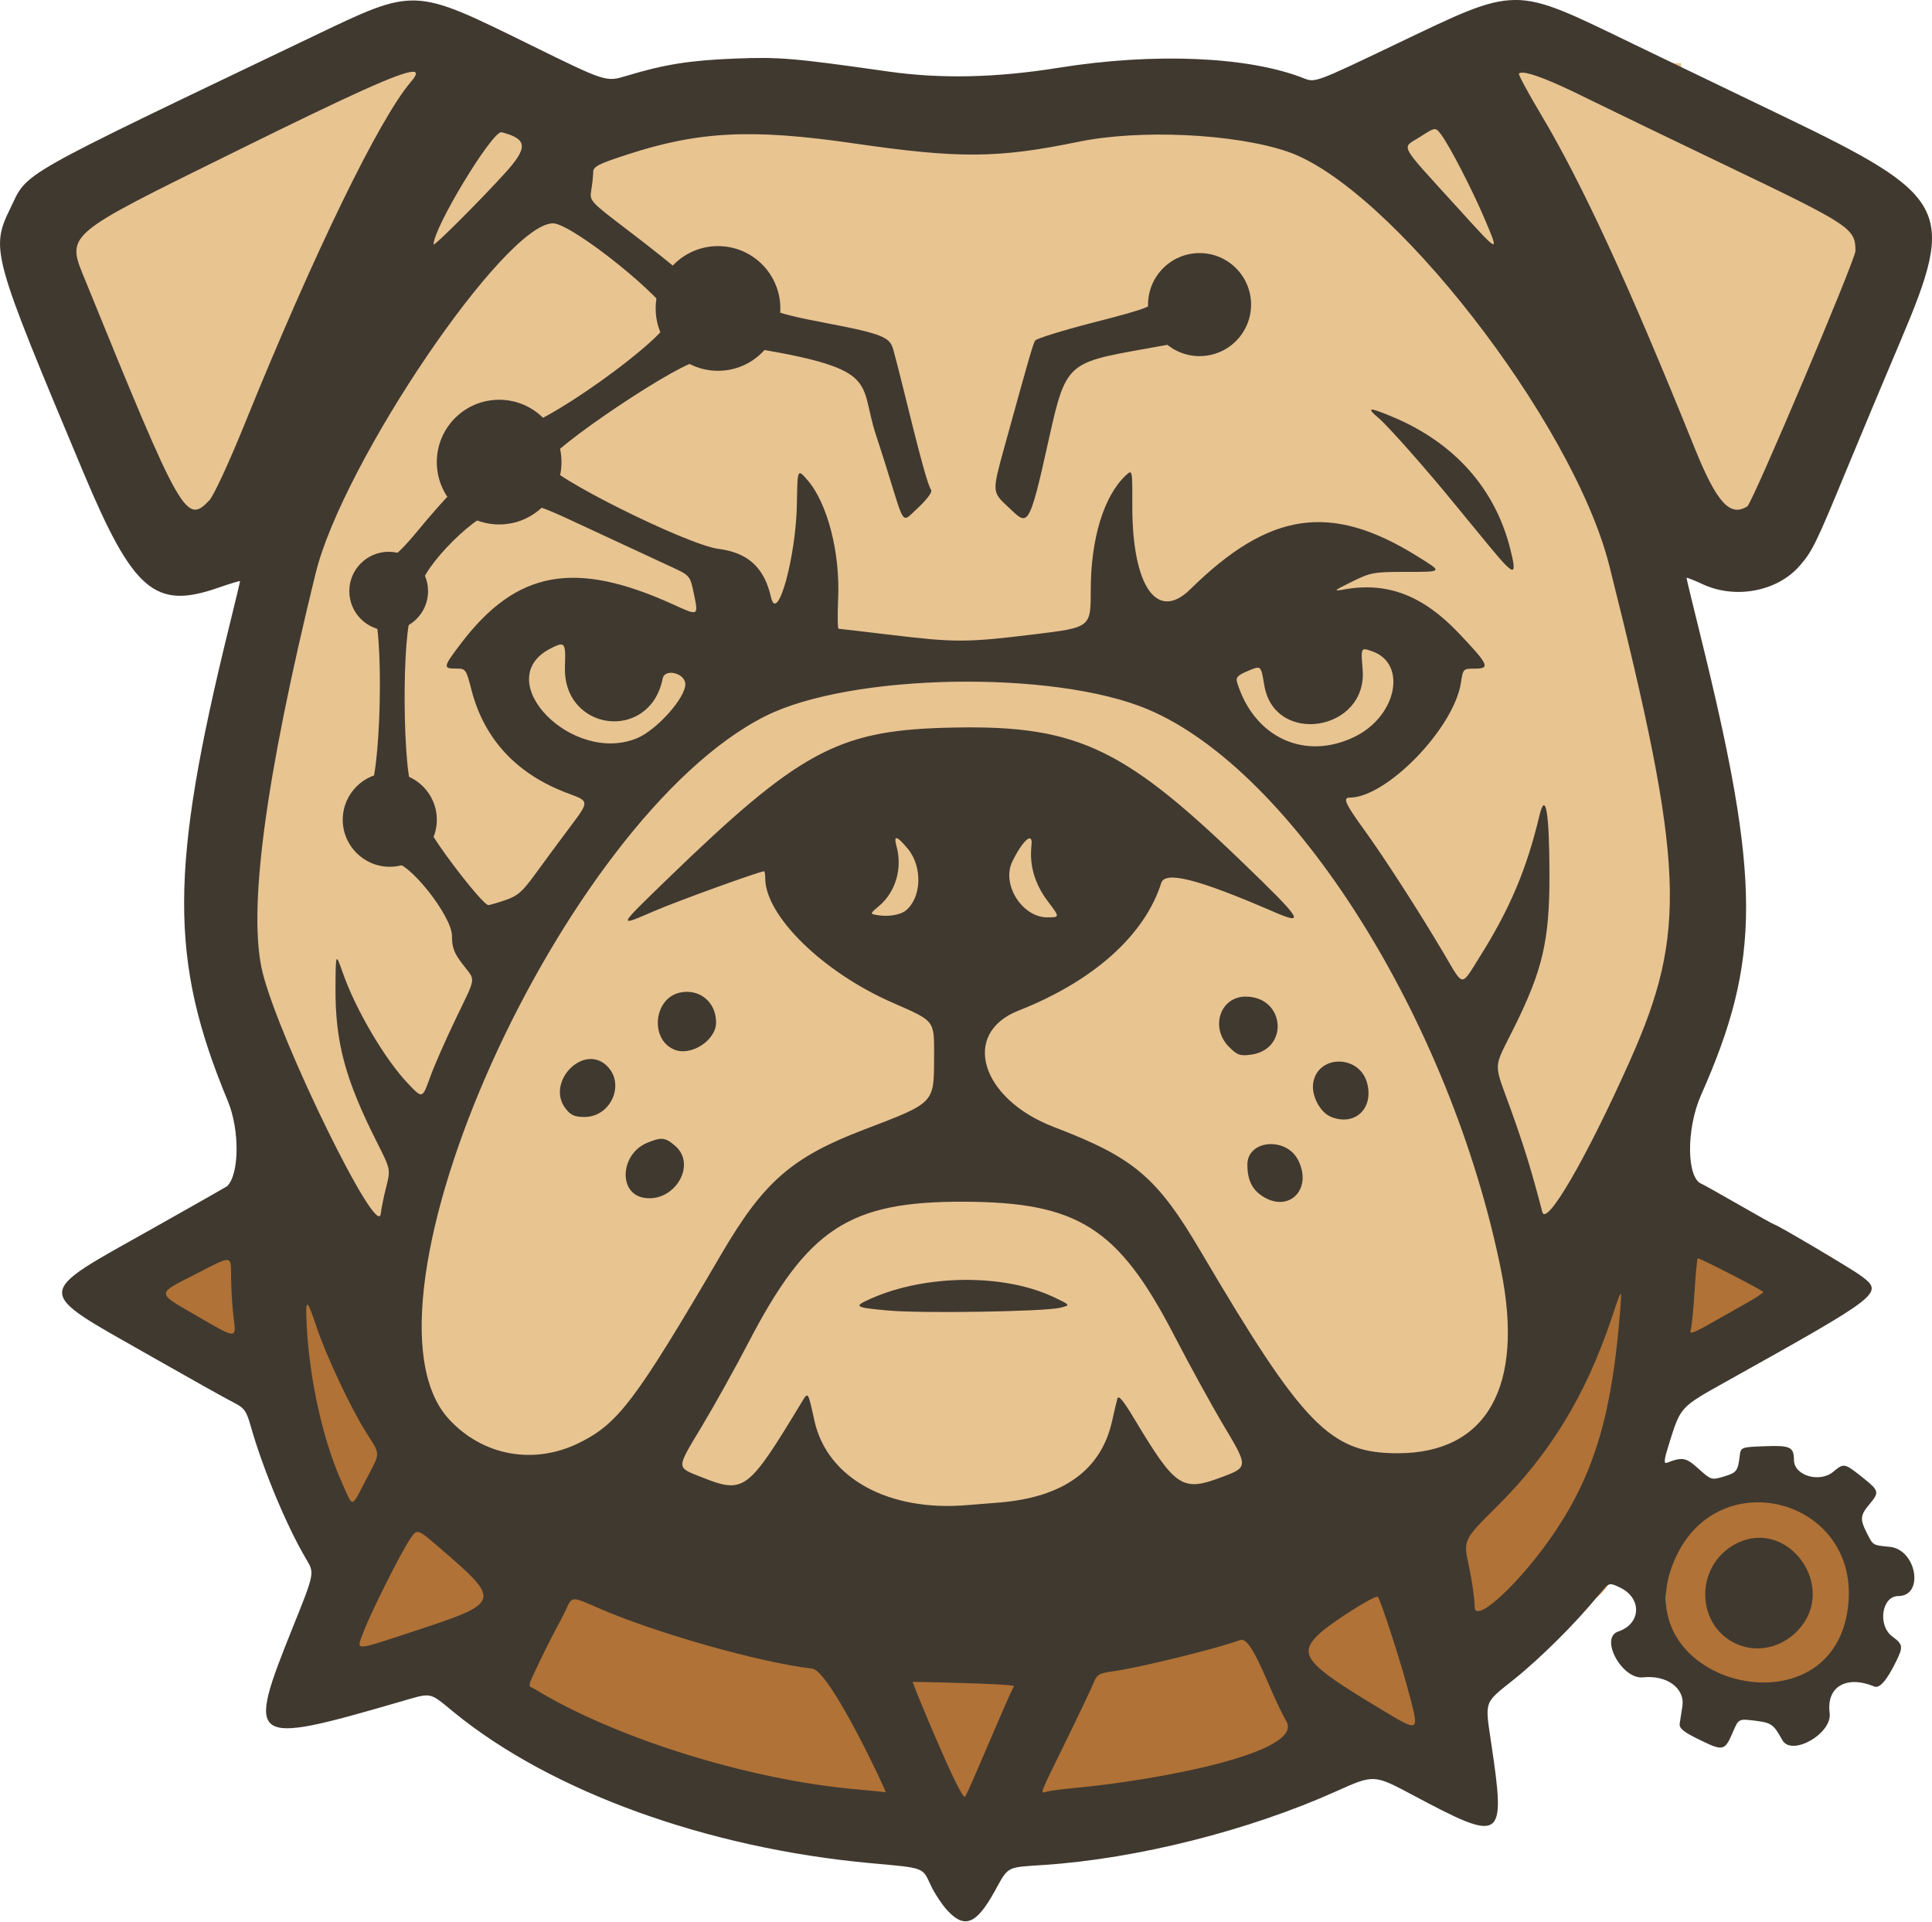
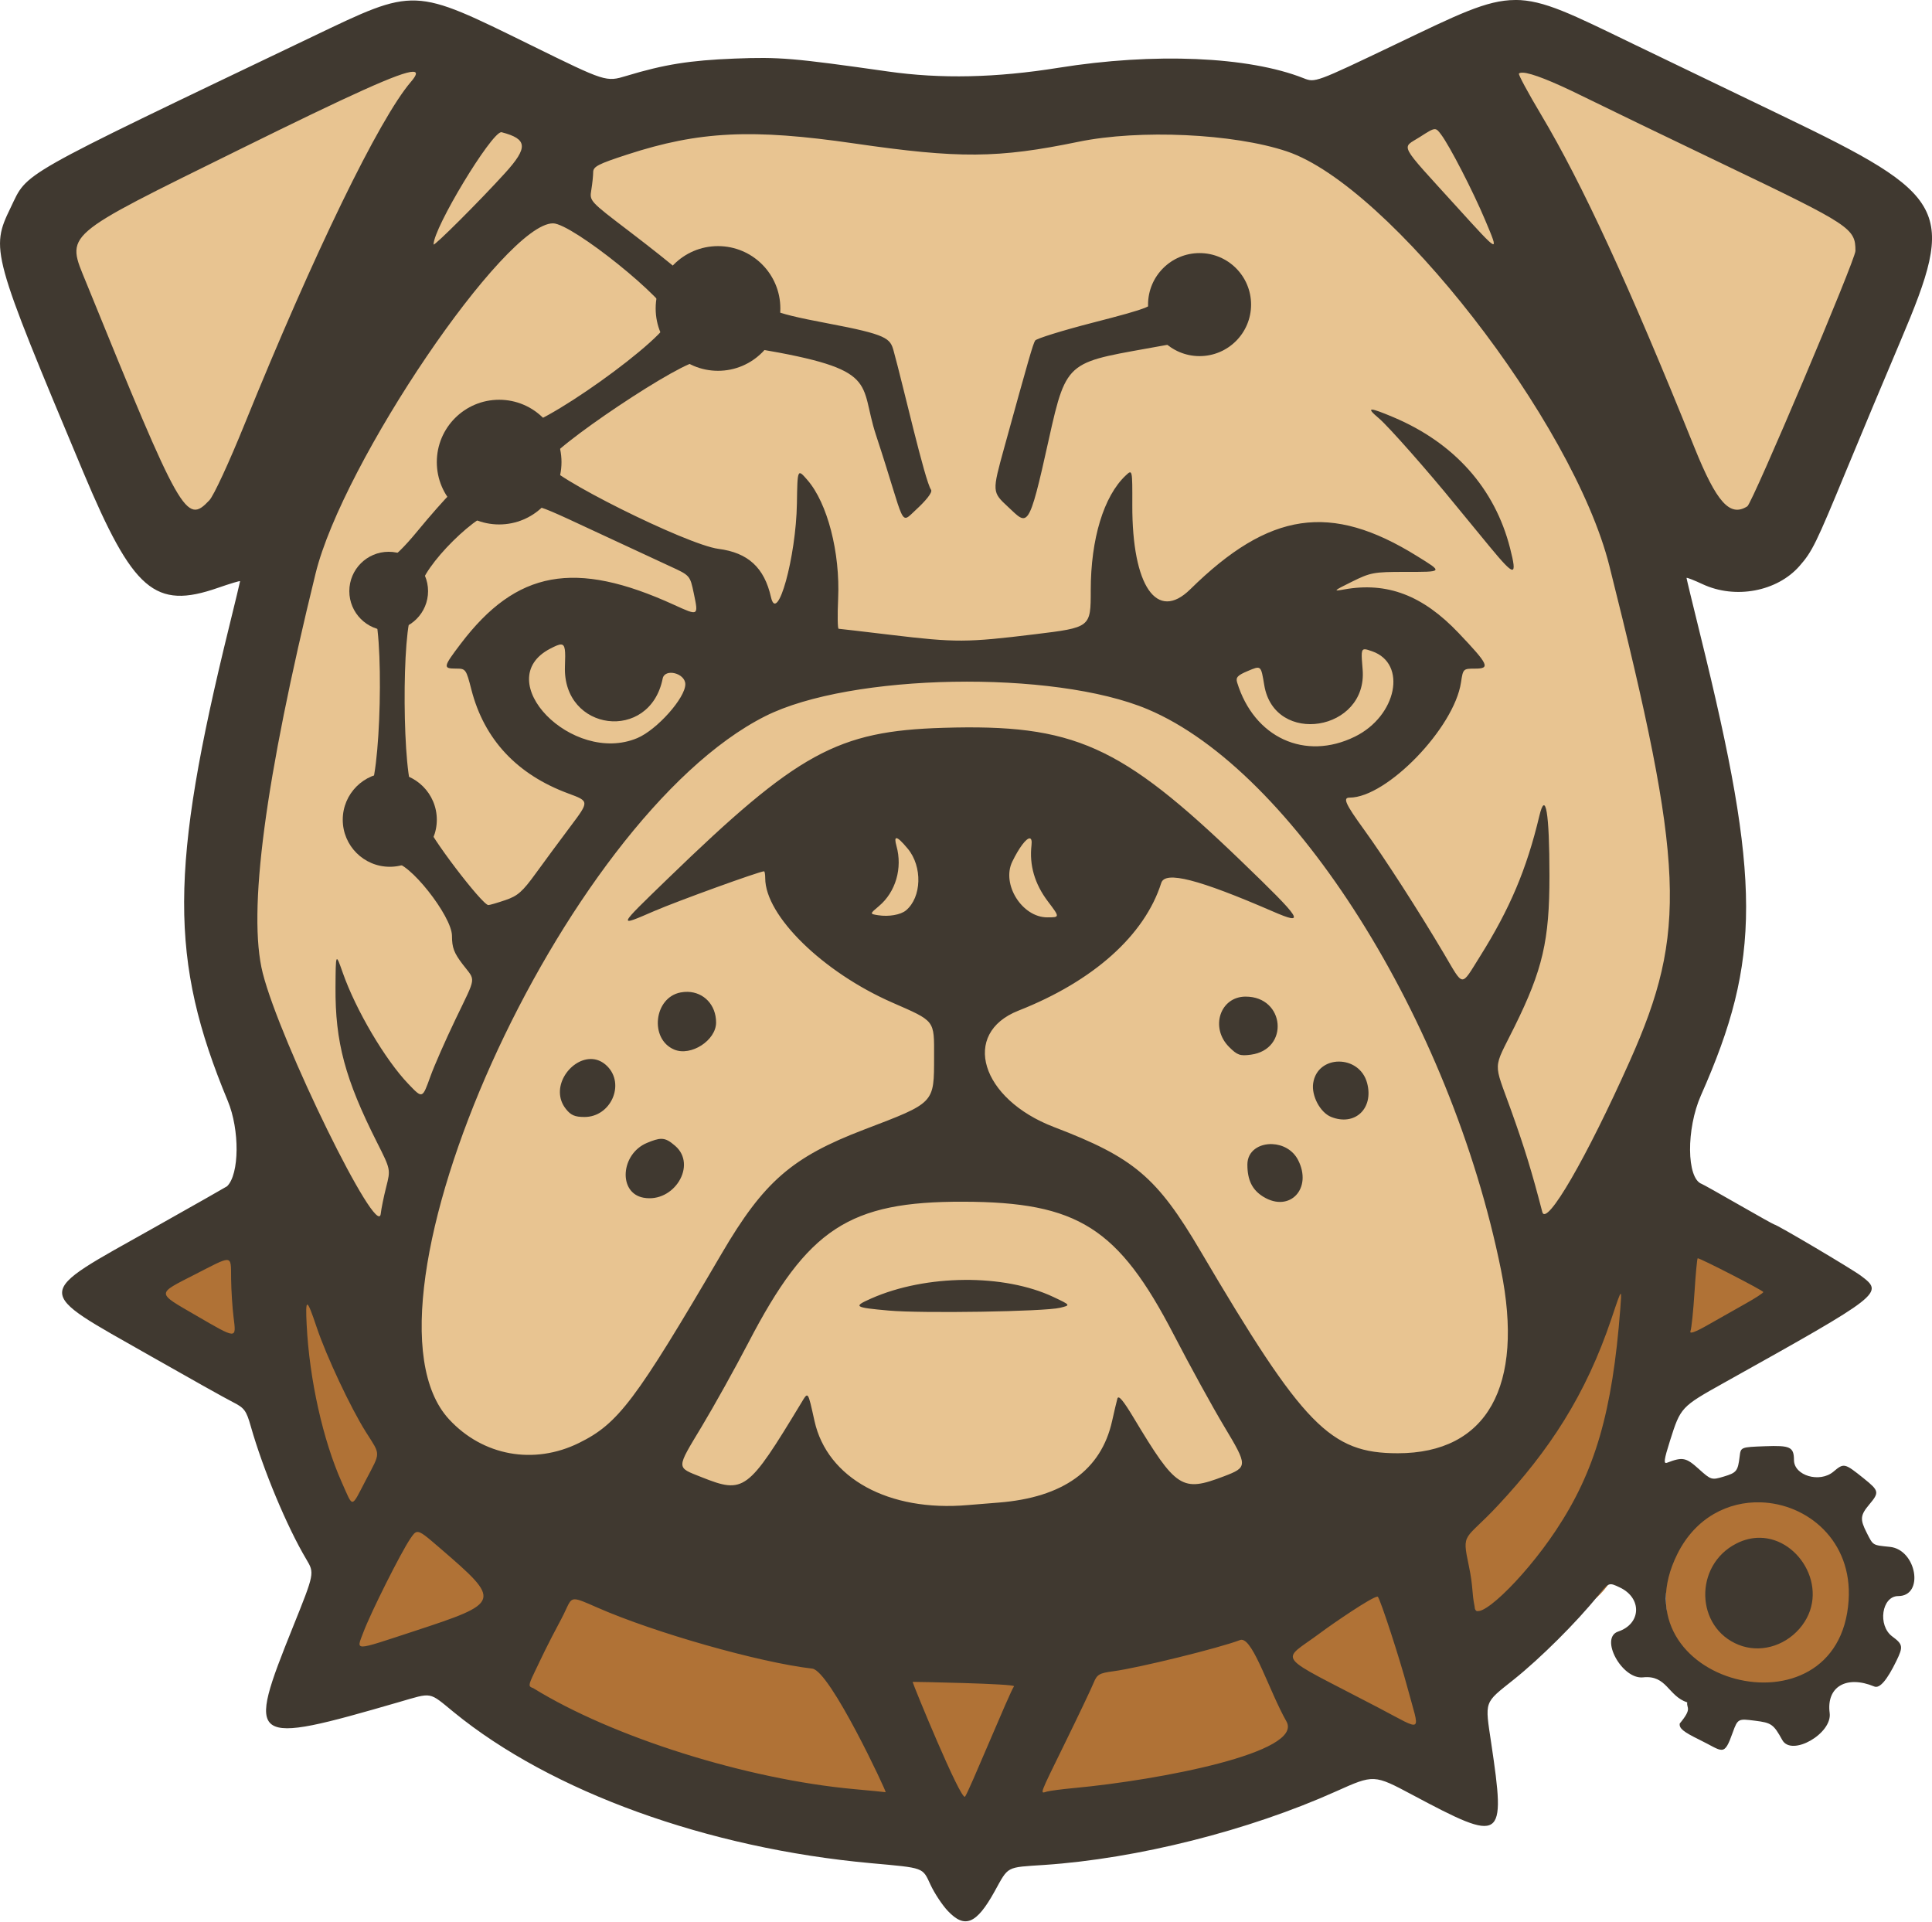
<svg xmlns="http://www.w3.org/2000/svg" height="165.525mm" viewBox="0 0 166.449 165.525" width="166.449mm">
  <g transform="translate(-661.8059 520.5509)">
-     <path d="m525.135-773.19 1.774 4.309-64.486 26.543-1.653-4.016-24.514 10.09 1.977 4.803-15.21 13.418 20.35 23.067 7.247-6.393 25.032 60.816 7.094-2.92 8.57 20.822 96.179-39.588-9.788-23.779 10.456-4.304-23.244-56.472 5.673 0.0 0-30.76-18.334 0-2.394-5.815z" fill="#e8c491" stroke-linecap="square" stroke-width=".243" transform="matrix(.92473 .3806236 -.3806236 .92473 0 0)" />
+     <path d="m525.135-773.19 1.774 4.309-64.486 26.543-1.653-4.016-24.514 10.09 1.977 4.803-15.21 13.418 20.35 23.067 7.247-6.393 25.032 60.816 7.094-2.92 8.57 20.822 96.179-39.588-9.788-23.779 10.456-4.304-23.244-56.472 5.673 0.0 0-30.76-18.334 0-2.679-4.164z" fill="#e8c491" stroke-linecap="square" stroke-width=".243" transform="matrix(.92473 .3806236 -.3806236 .92473 0 0)" />
    <g transform="translate(2.3986 -2.931622)">
      <path d="m803.955-410.642v8.195h8.461v-8.195zm-128.679.502c-2.453 0-4.429 1.975-4.429 4.429 0 2.453 1.975 4.429 4.429 4.429h3.392c2.453 0 4.429-1.975 4.429-4.429 0-2.453-1.975-4.429-4.429-4.429zm121.645 2.073c-2.819 0-5.088 2.269-5.088 5.088v9.045c0 .191.011.38.031.566h-2.592c-3.697 0-6.673 2.976-6.673 6.673v1.73c0 3.697 2.976 6.673 6.673 6.673h3.238c3.697 0 6.673-2.977 6.673-6.673v-1.73c0-.874-.167-1.709-.47-2.473 1.93-.722 3.296-2.579 3.296-4.766v-9.045c0-2.819-2.27-5.088-5.089-5.088zm-108.36 1.131c-2.714 0-4.899 4.581-4.899 10.271 0 5.69 2.185 10.271 4.899 10.271 2.714 0 4.9-4.581 4.9-10.271 0-5.69-2.186-10.271-4.9-10.271zm14.765 16.933c-2.741-.068-6.692 1.903-10.09 5.274-4.531 4.494-6.314 9.723-3.997 11.723 2.31 1.994 7.795.005 12.318-4.458-.887 3.311 4.63 8.307 13.52 11.905 9.009 3.646 18.325 4.581 22.229 2.418 4.308 1.902 10.638 2.936 18.044 2.668 15.125-.549 28.84-6.318 30.75-12.936 1.91-6.617-8.729-11.503-23.854-10.954-13.47.489-25.821 5.118-29.712 10.799-1.972-1.241-4.325-2.44-6.979-3.515-8.916-3.609-18.133-4.561-22.107-2.484 3.127-3.933 4.121-7.967 2.15-9.668-.579-.5-1.358-.749-2.272-.772zm107.299.781c-4.251 0-7.674 3.423-7.674 7.674v1.99c0 4.251 3.423 7.674 7.674 7.674h1.236c4.251 0 7.674-3.423 7.674-7.674v-1.99c0-4.251-3.423-7.674-7.674-7.674z" fill="#b07236" stroke-linecap="square" stroke-width=".941" />
-       <path d="m789.942-517.619c-2.476.005-4.979 1.275-10.294 3.815-6.938 3.315-6.938 3.315-7.938 2.92-4.737-1.873-12.873-2.218-21.108-.896-5.38.864-10.135.968-14.684.32-8.165-1.162-9.382-1.264-13.229-1.112-3.859.153-6.046.503-9.307 1.488-1.766.534-1.766.534-8.202-2.629-10.232-5.028-9.933-5.016-18.871-.74-25.741 12.314-24.47 11.594-25.988 14.728-1.739 3.591-1.651 3.914 6.255 22.768 4.3 10.253 6.178 11.87 11.601 9.984 1.053-.366 1.914-.625 1.914-.575s-.42 1.794-.932 3.876c-5.151 20.916-5.176 28.756-.13 40.893 1.04 2.5 1.008 6.326-.06 7.36-.037.036-2.866 1.64-6.286 3.565-10.518 5.919-10.497 5.256-.349 11.036 3.321 1.891 6.534 3.69 7.142 3.996.984.497 1.152.724 1.538 2.084 1.063 3.737 3.119 8.659 4.783 11.453.712 1.195.712 1.195-1.148 5.821-4.051 10.073-3.821 10.237 9.115 6.487 2.937-.851 2.555-.921 4.746.87 8.385 6.854 21.854 11.726 35.952 13.006 4.624.42 4.406.34 5.116 1.864.34.729 1.008 1.741 1.486 2.247 1.464 1.552 2.471 1.135 4.025-1.669 1.231-2.222.946-2.07 4.282-2.293 8.006-.536 17.614-2.957 25.137-6.335 3.269-1.468 3.269-1.468 6.607.311 7.801 4.155 8.025 4.008 6.771-4.44-.554-3.732-.66-3.431 1.939-5.507 2.293-1.833 5.398-4.921 7.238-7.202.954-1.182.954-1.182 1.905-.729 1.925.916 1.839 3.131-.147 3.794-1.631.544.321 4.143 2.14 3.948 2.054-.221 3.638.947 3.387 2.498-.084.522-.187 1.187-.227 1.478-.059.418.302.714 1.713 1.404 2.03.994 2.169.962 2.86-.649.502-1.171.502-1.171 1.897-.999 1.435.178 1.611.301 2.367 1.667.804 1.452 4.317-.553 4.081-2.33-.299-2.254 1.434-3.282 3.845-2.282.463.192 1.091-.537 1.906-2.21.596-1.223.562-1.422-.355-2.1-1.284-.949-.912-3.481.512-3.481 2.262 0 1.582-4.003-.72-4.239-1.521-.156-1.428-.099-2.007-1.238-.579-1.139-.545-1.489.231-2.412.879-1.044.849-1.184-.463-2.238-1.674-1.344-1.718-1.354-2.627-.589-1.178.991-3.388.343-3.397-.997-.008-1.135-.312-1.279-2.511-1.196-2.072.078-2.072.078-2.168.872-.154 1.274-.26 1.409-1.379 1.744-1.039.311-1.088.295-2.156-.669-1.086-.981-1.383-1.038-2.716-.527-.322.124-.273-.247.256-1.917.905-2.858.945-2.901 4.626-4.957 13.718-7.66 13.815-7.736 11.807-9.239-.78-.584-7.248-4.411-7.455-4.411-.048 0-1.427-.769-3.064-1.709s-3.072-1.744-3.189-1.786c-1.309-.474-1.345-4.74-.065-7.631 5.202-11.741 5.192-18.427-.06-39.678-.65-2.631-1.182-4.833-1.182-4.892v-.001-.001c0-0.0 0-.001.001-.002v-.001l.001-.001.001-.001.001-.001.001-.001c.046-.034.652.203 1.386.545 2.81 1.308 6.406.634 8.335-1.562 1.107-1.26 1.422-1.904 4.035-8.237 1.201-2.91 3.304-7.931 4.674-11.158 4.821-11.361 4.242-12.463-10.211-19.412-4.449-2.139-10.233-4.925-12.852-6.192-5.211-2.519-7.661-3.779-10.137-3.774zm-94.956 6.181c.405.002.308.306-.174.866-2.727 3.168-8.391 14.826-14.343 29.522-1.339 3.305-2.645 6.126-3.022 6.528-2.002 2.13-2.423 1.384-10.609-18.743-1.743-4.287-2.247-3.851 13.274-11.51 9.53-4.703 13.839-6.668 14.873-6.662zm95.634.079c.743.04 2.501.729 5.058 1.991 1.889.932 7.462 3.624 12.384 5.983 10.809 5.179 11.199 5.437 11.199 7.384 0 .75-8.879 21.726-9.313 22.001-1.5.952-2.644-.32-4.558-5.065-5.663-14.044-9.659-22.717-13.214-28.678-1.119-1.876-1.977-3.467-1.907-3.537.061-.061.178-.086.35-.077zm-7.613 4.868c.204-.004.325.155.552.456.737.974 2.743 4.866 3.798 7.371 1.237 2.936 1.265 2.948-2.415-1.105-5.146-5.669-4.802-5.025-3.222-6.04.719-.461 1.055-.677 1.286-.682zm-80.421.261c.014-.001.027-0.0.039.003 2.237.583 2.298 1.308.298 3.513-2.167 2.388-6.162 6.377-6.162 6.153 0-1.435 4.943-9.604 5.826-9.669zm19.661.209c3.011-.146 6.352.119 10.761.76 9.023 1.312 12.373 1.288 19.315-.144 5.258-1.084 13.371-.71 17.955.829 8.848 2.97 24.667 23.299 27.782 35.703 6.495 25.86 6.73 31.531 1.766 42.653-3.729 8.355-7.2 14.341-7.545 13.011-.908-3.501-1.517-5.487-2.683-8.744-1.557-4.351-1.596-3.393.29-7.212 2.429-4.918 3.012-7.432 3.011-12.992-.001-5.469-.333-7.431-.874-5.159-1.09 4.575-2.535 7.992-5.118 12.105-1.666 2.653-1.367 2.678-3.107-.264-2.164-3.659-5.13-8.261-6.893-10.694-1.592-2.197-1.832-2.734-1.227-2.734 3.205 0 9.01-6.004 9.598-9.927.176-1.173.189-1.186 1.215-1.186 1.33 0 1.175-.336-1.42-3.068-3.088-3.251-6.157-4.419-9.864-3.754-.981.176-.933.128.661-.661 1.614-.799 1.894-.851 4.564-.851 3.346 0 3.315.041 1.047-1.367-7.43-4.616-12.71-3.841-19.53 2.868-2.873 2.827-5.01-.276-4.991-7.247.008-3.101.008-3.101-.571-2.557-1.889 1.775-3.01 5.457-3.01 9.892 0 3.197 0 3.197-4.829 3.786-5.853.715-6.81.719-12.369.053-2.401-.287-4.437-.525-4.524-.528s-.106-1.166-.041-2.585c.181-3.987-.922-8.246-2.649-10.232-.855-.984-.855-.984-.903 2.021-.073 4.617-1.693 10.466-2.235 8.07-.576-2.544-1.972-3.828-4.522-4.158-2.739-.355-14.76-6.358-14.76-7.371 0-1.104 12.057-9.164 13.11-8.764 1.619.616 3.599-1.34 4.987-1.105 10.706 1.811 8.724 2.86 10.241 7.459 2.618 7.937 1.971 7.763 3.493 6.36.683-.63 1.408-1.435 1.242-1.672-.533-.761-2.404-9.001-3.226-11.974-.297-1.073-.546-1.391-5.664-2.357-5.379-1.015-5.317-1.299-5.821-2.381-.947-2.037-3.948-3.021-5.626-1.845-.581.407-.649.39-1.447-.353-.461-.43-2.369-1.947-4.241-3.373-3.402-2.592-3.402-2.592-3.244-3.549.087-.526.159-1.212.161-1.524.003-.488.415-.701 2.95-1.527 3.089-1.005 5.77-1.563 8.781-1.709zm-15.195 7.643c1.646.008 9.933 6.672 10.081 8.106.158 1.536-11.744 10.017-13.156 9.374-2.385-1.087-5.066.924-4.768 3.575.117 1.034.042 1.21-.899 2.129-.564.551-1.885 2.048-2.934 3.327-1.152 1.404-2.103 2.325-2.399 2.325-1.632 0-2.638 2.871-1.509 4.306 1.087 1.382.767 15.29-.366 15.9-3.156 1.7-1.272 6.766 2.258 6.071 1.181-.233 4.987 4.555 4.987 6.275 0 1.009.172 1.465.926 2.453 1.134 1.485 1.21.914-.63 4.748-.856 1.784-1.825 3.987-2.152 4.897-.7 1.945-.675 1.936-1.898.661-2-2.085-4.53-6.374-5.658-9.591-.603-1.72-.603-1.72-.623 1.268-.031 4.708.824 7.899 3.579 13.361 1.173 2.326 1.173 2.326.789 3.836-.211.831-.423 1.868-.47 2.304-.254 2.352-8.656-14.78-10.165-20.727-1.324-5.22.183-16.625 4.552-34.438 2.346-9.566 16.327-30.18 20.455-30.159zm55.156 3.661c-1.722.075-3.271.982-3.271 2.662 0 .782-.409.952-5.409 2.242-2.611.674-4.834 1.364-4.939 1.534-.187.303-.533 1.498-2.659 9.21-1.057 3.834-1.057 3.835.327 5.121 1.702 1.582 1.745 2.158 3.503-5.791 1.58-7.148 1.639-6.597 10.016-8.136 4.297-.79 8.445-.421 6.738-4.507-.69-1.65-2.584-2.408-4.306-2.334zm15.428 12.389c-.252-.013-.036.239.584.761.79.664 4.228 4.558 6.531 7.394.591.728 1.953 2.385 3.027 3.683 2.135 2.581 2.363 2.594 1.728.098-1.314-5.158-4.803-9.072-10.063-11.288-.996-.42-1.583-.637-1.806-.649zm-72.242 8.306c.667.034 1.723.528 5.103 2.105 2.704 1.262 5.691 2.65 6.638 3.084 1.722.789 1.722.789 2.046 2.336.411 1.96.42 1.955-1.715.98-8.534-3.895-13.555-2.978-18.363 3.355-1.523 2.005-1.549 2.143-.418 2.143.851 0 .876.035 1.338 1.827 1.102 4.279 3.926 7.3 8.349 8.933 1.811.669 1.811.668.19 2.826-.892 1.187-2.236 3.007-2.987 4.044-1.156 1.596-1.561 1.953-2.625 2.315-.692.236-1.353.428-1.468.428-.531 0-5.252-6.216-5.252-6.915 0-1.01-.373-1.886-1.17-2.746-.999-1.078-1.08-14.368-.095-15.62.378-.481.603-1.163.634-1.921.075-1.88 5.22-6.975 6.834-6.767.611.079 1.522-.02 2.111-.229.324-.115.547-.194.85-.179zm2.345 11.927c.374.006.392.517.34 1.878-.216 5.63 7.316 6.576 8.42 1.057.181-.903 1.936-.472 1.951.479.019 1.174-2.445 3.94-4.141 4.651-5.604 2.349-12.74-4.996-7.491-7.71.433-.224.726-.359.922-.356zm69.27.413c.138.007.335.075.608.17 3.046 1.055 2.134 5.581-1.482 7.356-4.298 2.109-8.688.088-10.145-4.671-.132-.43.038-.613.904-.978 1.172-.493 1.145-.516 1.436 1.224.878 5.255 8.916 3.964 8.473-1.36-.114-1.371-.147-1.757.206-1.74zm-35.483 2.799c6.308-.114 12.712.662 16.764 2.371 12.523 5.282 26.079 26.791 30.431 48.285 2.034 10.047-1.203 15.805-8.888 15.808-5.826.003-8.127-2.356-16.995-17.414-3.761-6.386-5.733-8.055-12.627-10.69-6.315-2.414-8.039-8.07-3.056-10.03 6.45-2.538 10.869-6.49 12.298-10.998.336-1.06 3.181-.334 9.614 2.454 2.884 1.25 2.588.781-2.754-4.366-10.374-9.994-14.396-11.792-25.633-11.454-9.129.275-12.525 2.134-23.736 12.993-4.399 4.261-4.361 4.17-1.151 2.786 2.005-.865 9.059-3.418 9.441-3.418.055 0 .1.268.1.595.001 3.234 4.957 8.088 10.938 10.711 3.737 1.639 3.615 1.481 3.61 4.676-.006 4.037.098 3.929-6.029 6.269-6.219 2.376-8.645 4.488-12.276 10.689-7.436 12.7-8.898 14.641-12.29 16.311-3.89 1.915-8.287 1.112-11.197-2.045-9.072-9.842 9.791-51.779 27.243-60.568 3.671-1.849 9.884-2.852 16.192-2.966zm-4.879 13.474c.15.006.469.307.966.905 1.282 1.541 1.204 4.191-.157 5.32-.457.379-1.487.557-2.397.413-.727-.115-.727-.115.076-.791 1.442-1.213 2.04-3.268 1.506-5.176-.126-.452-.127-.676.005-.671zm11.47.018c.139.004.203.19.158.587-.198 1.718.274 3.338 1.408 4.837 1.045 1.38 1.045 1.38-.051 1.38-2.169 0-3.961-2.856-3.012-4.803.612-1.257 1.212-2.01 1.497-2.002zm-29.457 13.221c-.198-.005-.402.011-.612.051-2.303.432-2.707 4.016-.556 4.922 1.442.607 3.611-.794 3.609-2.332-.002-1.52-1.056-2.604-2.441-2.641zm48.068.41c-2.21 0-3.091 2.677-1.428 4.34.705.705.94.789 1.873.664 3.344-.449 2.939-5.003-.445-5.003zm-56.458 5.377c-1.789.034-3.513 2.519-2.114 4.297.429.546.779.697 1.608.697 2.263 0 3.521-2.813 1.957-4.378-.444-.444-.95-.627-1.451-.617zm64.482.22c-1.032.005-2.027.628-2.21 1.864-.16 1.086.606 2.525 1.544 2.903 2.051.824 3.693-.726 3.101-2.926-.332-1.233-1.402-1.846-2.434-1.84zm-58.38 6.657c-.315.003-.684.124-1.226.35-2.282.954-2.496 4.318-.3 4.721 2.632.484 4.647-2.82 2.727-4.471-.48-.413-.796-.604-1.2-.6zm52.656.454c-1.104-.048-2.154.57-2.154 1.762 0 1.346.422 2.193 1.383 2.779 2.272 1.385 4.249-.725 2.98-3.179-.458-.885-1.35-1.325-2.209-1.362zm-26.628 4.962c9.872.028 13.349 2.228 18.148 11.486 1.396 2.692 3.343 6.235 4.327 7.874 2.047 3.408 2.046 3.511-.033 4.302-3.612 1.375-4.095 1.062-7.764-5.043-.916-1.524-1.312-1.99-1.405-1.652-.071.259-.276 1.126-.454 1.927-.941 4.231-4.222 6.59-9.777 7.027-1.091.086-2.282.182-2.646.214-6.823.598-12.118-2.303-13.216-7.241-.583-2.623-.537-2.56-1.143-1.558-4.611 7.621-4.923 7.853-8.595 6.392-2.2-.875-2.202-.661.021-4.359 1.075-1.789 2.884-5.038 4.019-7.221 5.12-9.842 8.677-12.175 18.517-12.148zm63.27 4.872c.242 0 5.654 2.785 5.654 2.91 0 .079-.685.526-1.521.993-.837.468-2.285 1.287-3.218 1.821-1.135.649-1.644.832-1.537.552.088-.23.244-1.736.346-3.347s.227-2.929.277-2.929zm-126.742.149c.439-.016.377.506.391 1.637.012.982.108 2.471.212 3.307h.001c.236 1.892.315 1.896-3.236-.166-3.446-2.001-3.441-1.82-.097-3.531 1.565-.801 2.342-1.233 2.73-1.247zm63.557 1.716c-2.801.023-5.659.557-8.013 1.598-1.589.703-1.485.774 1.492 1.042 2.882.259 13.42.09 14.77-.238.926-.225.926-.224-.575-.933-2.128-1.004-4.873-1.493-7.674-1.47zm56.547 1.198c.068-.011.033.449-.032 1.303-.678 8.873-2.17 14.003-5.551 19.085-2.868 4.311-6.976 8.175-6.994 6.58-.008-.728-.235-2.321-.503-3.541-.488-2.219-.488-2.219 2.475-5.159 4.542-4.508 7.607-9.552 9.827-16.17.478-1.426.699-2.084.778-2.097zm-113.149.932c.12-.008.368.639.81 1.959.827 2.471 2.93 6.946 4.242 9.023 1.285 2.035 1.286 1.661-.013 4.141-1.29 2.462-1.061 2.441-2.07.184-1.62-3.623-2.786-8.851-3.024-13.56-.058-1.152-.058-1.738.055-1.746zm125.2 17.032c4.032.115 7.926 3.3 7.59 8.442-.799 12.227-20.314 7.131-14.746-4.01 1.575-3.152 4.398-4.511 7.156-4.432zm-115.724 2.553c.317-.019.79.388 1.953 1.391 5.338 4.599 5.312 4.682-2.274 7.171-5.263 1.727-4.942 1.722-4.321.071.64-1.702 3.219-6.845 4.036-8.048.243-.358.388-.571.605-.584zm115.664.501c-.654-.006-1.339.147-2.025.498-3.667 1.872-3.539 7.237.209 8.727 1.78.708 3.87.155 5.217-1.378 2.773-3.158.132-7.815-3.4-7.847zm-32.949 5.073c.023-.001.038.004.045.014.252.334 1.883 5.344 2.531 7.77 1.091 4.088 1.21 4.003-2.505 1.771-6.336-3.805-6.972-4.621-5.004-6.42 1.06-.968 4.474-3.123 4.933-3.136zm-69.154.228c.335-.004.875.239 1.939.707 4.922 2.166 13.97 4.737 18.528 5.264 1.54.178 6.43 10.668 6.325 10.648s-1.323-.139-2.705-.265c-9.282-.845-20.818-4.473-27.658-8.7-.409-.149-.462-.184.099-1.348.717-1.486.959-2.067 2.319-4.617.61-1.145.663-1.683 1.153-1.689zm57.471 3.487c1.03.059 2.386 4.453 3.848 7.033 1.517 2.677-10.912 5.051-18.315 5.741-1.019.095-2.06.231-2.315.302-.617.172-.729.471 1.603-4.289 1.136-2.319 2.218-4.594 2.405-5.056.301-.746.488-.858 1.704-1.019 2.165-.286 9.118-1.998 10.921-2.689.049-.019.099-.027.149-.024zm-28.358 3.626c0-.011 8.913.155 8.736.382-.354.456-3.937 9.212-4.223 9.508-.361.374-4.513-9.741-4.513-9.89z" fill="#403930" />
+       <path d="m789.942-517.619c-2.476.005-4.979 1.275-10.294 3.815-6.938 3.315-6.938 3.315-7.938 2.92-4.737-1.873-12.873-2.218-21.108-.896-5.38.864-10.135.968-14.684.32-8.165-1.162-9.382-1.264-13.229-1.112-3.859.153-6.046.503-9.307 1.488-1.766.534-1.766.534-8.202-2.629-10.232-5.028-9.933-5.016-18.871-.74-25.741 12.314-24.47 11.594-25.988 14.728-1.739 3.591-1.651 3.914 6.255 22.768 4.3 10.253 6.178 11.87 11.601 9.984 1.053-.366 1.914-.625 1.914-.575s-.42 1.794-.932 3.876c-5.151 20.916-5.176 28.756-.13 40.893 1.04 2.5 1.008 6.326-.06 7.36-.037.036-2.866 1.64-6.286 3.565-10.518 5.919-10.497 5.256-.349 11.036 3.321 1.891 6.534 3.69 7.142 3.996.984.497 1.152.724 1.538 2.084 1.063 3.737 3.119 8.659 4.783 11.453.712 1.195.712 1.195-1.148 5.821-4.051 10.073-3.821 10.237 9.115 6.487 2.937-.851 2.555-.921 4.746.87 8.385 6.854 21.854 11.726 35.952 13.006 4.624.42 4.406.34 5.116 1.864.34.729 1.008 1.741 1.486 2.247 1.464 1.552 2.471 1.135 4.025-1.669 1.231-2.222.946-2.07 4.282-2.293 8.006-.536 17.614-2.957 25.137-6.335 3.269-1.468 3.269-1.468 6.607.311 7.801 4.155 8.025 4.008 6.771-4.44-.554-3.732-.66-3.431 1.939-5.507 2.293-1.833 5.398-4.921 7.238-7.202.954-1.182.954-1.182 1.905-.729 1.925.916 1.839 3.131-.147 3.794-1.631.544.321 4.143 2.14 3.948 2.054-.221 2.141 1.603 3.808 2.157-.084.522.47.478-.647 1.82-.059.418.302.714 1.713 1.404 2.03.994 2.09 1.514 2.86-.649.427-1.201.502-1.171 1.897-.999 1.435.178 1.611.301 2.367 1.667.804 1.452 4.317-.553 4.081-2.33-.299-2.254 1.434-3.282 3.845-2.282.463.192 1.091-.537 1.906-2.21.596-1.223.562-1.422-.355-2.1-1.284-.949-.912-3.481.512-3.481 2.262 0 1.582-4.003-.72-4.239-1.521-.156-1.428-.099-2.007-1.238-.579-1.139-.545-1.489.231-2.412.879-1.044.849-1.184-.463-2.238-1.674-1.344-1.718-1.354-2.627-.589-1.178.991-3.388.343-3.397-.997-.008-1.135-.312-1.279-2.511-1.196-2.072.078-2.072.078-2.168.872-.154 1.274-.26 1.409-1.379 1.744-1.039.311-1.088.295-2.156-.669-1.086-.981-1.383-1.038-2.716-.527-.322.124-.273-.247.256-1.917.905-2.858.945-2.901 4.626-4.957 13.718-7.66 13.815-7.736 11.807-9.239-.78-.584-7.248-4.411-7.455-4.411-.048 0-1.427-.769-3.064-1.709s-3.072-1.744-3.189-1.786c-1.309-.474-1.345-4.74-.065-7.631 5.202-11.741 5.192-18.427-.06-39.678-.65-2.631-1.182-4.833-1.182-4.892v-.001-.001c0-0.0 0-.001.001-.002v-.001l.001-.001.001-.001.001-.001.001-.001c.046-.034.652.203 1.386.545 2.81 1.308 6.406.634 8.335-1.562 1.107-1.26 1.422-1.904 4.035-8.237 1.201-2.91 3.304-7.931 4.674-11.158 4.821-11.361 4.242-12.463-10.211-19.412-4.449-2.139-10.233-4.925-12.852-6.192-5.211-2.519-7.661-3.779-10.137-3.774zm-94.956 6.181c.405.002.308.306-.174.866-2.727 3.168-8.391 14.826-14.343 29.522-1.339 3.305-2.645 6.126-3.022 6.528-2.002 2.13-2.423 1.384-10.609-18.743-1.743-4.287-2.247-3.851 13.274-11.51 9.53-4.703 13.839-6.668 14.873-6.662zm95.634.079c.743.04 2.501.729 5.058 1.991 1.889.932 7.462 3.624 12.384 5.983 10.809 5.179 11.199 5.437 11.199 7.384 0 .75-8.879 21.726-9.313 22.001-1.5.952-2.644-.32-4.558-5.065-5.663-14.044-9.659-22.717-13.214-28.678-1.119-1.876-1.977-3.467-1.907-3.537.061-.061.178-.086.35-.077zm-7.613 4.868c.204-.004.325.155.552.456.737.974 2.743 4.866 3.798 7.371 1.237 2.936 1.265 2.948-2.415-1.105-5.146-5.669-4.802-5.025-3.222-6.04.719-.461 1.055-.677 1.286-.682zm-80.421.261c.014-.001.027-0.0.039.003 2.237.583 2.298 1.308.298 3.513-2.167 2.388-6.162 6.377-6.162 6.153 0-1.435 4.943-9.604 5.826-9.669zm19.661.209c3.011-.146 6.352.119 10.761.76 9.023 1.312 12.373 1.288 19.315-.144 5.258-1.084 13.371-.71 17.955.829 8.848 2.97 24.667 23.299 27.782 35.703 6.495 25.86 6.73 31.531 1.766 42.653-3.729 8.355-7.2 14.341-7.545 13.011-.908-3.501-1.517-5.487-2.683-8.744-1.557-4.351-1.596-3.393.29-7.212 2.429-4.918 3.012-7.432 3.011-12.992-.001-5.469-.333-7.431-.874-5.159-1.09 4.575-2.535 7.992-5.118 12.105-1.666 2.653-1.367 2.678-3.107-.264-2.164-3.659-5.13-8.261-6.893-10.694-1.592-2.197-1.832-2.734-1.227-2.734 3.205 0 9.01-6.004 9.598-9.927.176-1.173.189-1.186 1.215-1.186 1.33 0 1.175-.336-1.42-3.068-3.088-3.251-6.157-4.419-9.864-3.754-.981.176-.933.128.661-.661 1.614-.799 1.894-.851 4.564-.851 3.346 0 3.315.041 1.047-1.367-7.43-4.616-12.71-3.841-19.53 2.868-2.873 2.827-5.01-.276-4.991-7.247.008-3.101.008-3.101-.571-2.557-1.889 1.775-3.01 5.457-3.01 9.892 0 3.197 0 3.197-4.829 3.786-5.853.715-6.81.719-12.369.053-2.401-.287-4.437-.525-4.524-.528s-.106-1.166-.041-2.585c.181-3.987-.922-8.246-2.649-10.232-.855-.984-.855-.984-.903 2.021-.073 4.617-1.693 10.466-2.235 8.07-.576-2.544-1.972-3.828-4.522-4.158-2.739-.355-14.76-6.358-14.76-7.371 0-1.104 12.057-9.164 13.11-8.764 1.619.616 3.599-1.34 4.987-1.105 10.706 1.811 8.724 2.86 10.241 7.459 2.618 7.937 1.971 7.763 3.493 6.36.683-.63 1.408-1.435 1.242-1.672-.533-.761-2.404-9.001-3.226-11.974-.297-1.073-.546-1.391-5.664-2.357-5.379-1.015-5.317-1.299-5.821-2.381-.947-2.037-3.948-3.021-5.626-1.845-.581.407-.649.39-1.447-.353-.461-.43-2.369-1.947-4.241-3.373-3.402-2.592-3.402-2.592-3.244-3.549.087-.526.159-1.212.161-1.524.003-.488.415-.701 2.95-1.527 3.089-1.005 5.77-1.563 8.781-1.709zm-15.195 7.643c1.646.008 9.933 6.672 10.081 8.106.158 1.536-11.744 10.017-13.156 9.374-2.385-1.087-5.066.924-4.768 3.575.117 1.034.042 1.21-.899 2.129-.564.551-1.885 2.048-2.934 3.327-1.152 1.404-2.103 2.325-2.399 2.325-1.632 0-2.638 2.871-1.509 4.306 1.087 1.382.767 15.29-.366 15.9-3.156 1.7-1.272 6.766 2.258 6.071 1.181-.233 4.987 4.555 4.987 6.275 0 1.009.172 1.465.926 2.453 1.134 1.485 1.21.914-.63 4.748-.856 1.784-1.825 3.987-2.152 4.897-.7 1.945-.675 1.936-1.898.661-2-2.085-4.53-6.374-5.658-9.591-.603-1.72-.603-1.72-.623 1.268-.031 4.708.824 7.899 3.579 13.361 1.173 2.326 1.173 2.326.789 3.836-.211.831-.423 1.868-.47 2.304-.254 2.352-8.656-14.78-10.165-20.727-1.324-5.22.183-16.625 4.552-34.438 2.346-9.566 16.327-30.18 20.455-30.159zm55.156 3.661c-1.722.075-3.271.982-3.271 2.662 0 .782-.409.952-5.409 2.242-2.611.674-4.834 1.364-4.939 1.534-.187.303-.533 1.498-2.659 9.21-1.057 3.834-1.057 3.835.327 5.121 1.702 1.582 1.745 2.158 3.503-5.791 1.58-7.148 1.639-6.597 10.016-8.136 4.297-.79 8.445-.421 6.738-4.507-.69-1.65-2.584-2.408-4.306-2.334zm15.428 12.389c-.252-.013-.036.239.584.761.79.664 4.228 4.558 6.531 7.394.591.728 1.953 2.385 3.027 3.683 2.135 2.581 2.363 2.594 1.728.098-1.314-5.158-4.803-9.072-10.063-11.288-.996-.42-1.583-.637-1.806-.649zm-72.242 8.306c.667.034 1.723.528 5.103 2.105 2.704 1.262 5.691 2.65 6.638 3.084 1.722.789 1.722.789 2.046 2.336.411 1.96.42 1.955-1.715.98-8.534-3.895-13.555-2.978-18.363 3.355-1.523 2.005-1.549 2.143-.418 2.143.851 0 .876.035 1.338 1.827 1.102 4.279 3.926 7.3 8.349 8.933 1.811.669 1.811.668.19 2.826-.892 1.187-2.236 3.007-2.987 4.044-1.156 1.596-1.561 1.953-2.625 2.315-.692.236-1.353.428-1.468.428-.531 0-5.252-6.216-5.252-6.915 0-1.01-.373-1.886-1.17-2.746-.999-1.078-1.08-14.368-.095-15.62.378-.481.603-1.163.634-1.921.075-1.88 5.22-6.975 6.834-6.767.611.079 1.522-.02 2.111-.229.324-.115.547-.194.85-.179zm2.345 11.927c.374.006.392.517.34 1.878-.216 5.63 7.316 6.576 8.42 1.057.181-.903 1.936-.472 1.951.479.019 1.174-2.445 3.94-4.141 4.651-5.604 2.349-12.74-4.996-7.491-7.71.433-.224.726-.359.922-.356zm69.27.413c.138.007.335.075.608.17 3.046 1.055 2.134 5.581-1.482 7.356-4.298 2.109-8.688.088-10.145-4.671-.132-.43.038-.613.904-.978 1.172-.493 1.145-.516 1.436 1.224.878 5.255 8.916 3.964 8.473-1.36-.114-1.371-.147-1.757.206-1.74zm-35.483 2.799c6.308-.114 12.712.662 16.764 2.371 12.523 5.282 26.079 26.791 30.431 48.285 2.034 10.047-1.203 15.805-8.888 15.808-5.826.003-8.127-2.356-16.995-17.414-3.761-6.386-5.733-8.055-12.627-10.69-6.315-2.414-8.039-8.07-3.056-10.03 6.45-2.538 10.869-6.49 12.298-10.998.336-1.06 3.181-.334 9.614 2.454 2.884 1.25 2.588.781-2.754-4.366-10.374-9.994-14.396-11.792-25.633-11.454-9.129.275-12.525 2.134-23.736 12.993-4.399 4.261-4.361 4.17-1.151 2.786 2.005-.865 9.059-3.418 9.441-3.418.055 0 .1.268.1.595.001 3.234 4.957 8.088 10.938 10.711 3.737 1.639 3.615 1.481 3.61 4.676-.006 4.037.098 3.929-6.029 6.269-6.219 2.376-8.645 4.488-12.276 10.689-7.436 12.7-8.898 14.641-12.29 16.311-3.89 1.915-8.287 1.112-11.197-2.045-9.072-9.842 9.791-51.779 27.243-60.568 3.671-1.849 9.884-2.852 16.192-2.966zm-4.879 13.474c.15.006.469.307.966.905 1.282 1.541 1.204 4.191-.157 5.32-.457.379-1.487.557-2.397.413-.727-.115-.727-.115.076-.791 1.442-1.213 2.04-3.268 1.506-5.176-.126-.452-.127-.676.005-.671zm11.47.018c.139.004.203.19.158.587-.198 1.718.274 3.338 1.408 4.837 1.045 1.38 1.045 1.38-.051 1.38-2.169 0-3.961-2.856-3.012-4.803.612-1.257 1.212-2.01 1.497-2.002zm-29.457 13.221c-.198-.005-.402.011-.612.051-2.303.432-2.707 4.016-.556 4.922 1.442.607 3.611-.794 3.609-2.332-.002-1.52-1.056-2.604-2.441-2.641zm48.068.41c-2.21 0-3.091 2.677-1.428 4.34.705.705.94.789 1.873.664 3.344-.449 2.939-5.003-.445-5.003zm-56.458 5.377c-1.789.034-3.513 2.519-2.114 4.297.429.546.779.697 1.608.697 2.263 0 3.521-2.813 1.957-4.378-.444-.444-.95-.627-1.451-.617zm64.482.22c-1.032.005-2.027.628-2.21 1.864-.16 1.086.606 2.525 1.544 2.903 2.051.824 3.693-.726 3.101-2.926-.332-1.233-1.402-1.846-2.434-1.84zm-58.38 6.657c-.315.003-.684.124-1.226.35-2.282.954-2.496 4.318-.3 4.721 2.632.484 4.647-2.82 2.727-4.471-.48-.413-.796-.604-1.2-.6zm52.656.454c-1.104-.048-2.154.57-2.154 1.762 0 1.346.422 2.193 1.383 2.779 2.272 1.385 4.249-.725 2.98-3.179-.458-.885-1.35-1.325-2.209-1.362zm-26.628 4.962c9.872.028 13.349 2.228 18.148 11.486 1.396 2.692 3.343 6.235 4.327 7.874 2.047 3.408 2.046 3.511-.033 4.302-3.612 1.375-4.095 1.062-7.764-5.043-.916-1.524-1.312-1.99-1.405-1.652-.071.259-.276 1.126-.454 1.927-.941 4.231-4.222 6.59-9.777 7.027-1.091.086-2.282.182-2.646.214-6.823.598-12.118-2.303-13.216-7.241-.583-2.623-.537-2.56-1.143-1.558-4.611 7.621-4.923 7.853-8.595 6.392-2.2-.875-2.202-.661.021-4.359 1.075-1.789 2.884-5.038 4.019-7.221 5.12-9.842 8.677-12.175 18.517-12.148zm63.27 4.872c.242 0 5.654 2.785 5.654 2.91 0 .079-.685.526-1.521.993-.837.468-2.285 1.287-3.218 1.821-1.135.649-1.644.832-1.537.552.088-.23.244-1.736.346-3.347s.227-2.929.277-2.929zm-126.742.149c.439-.016.377.506.391 1.637.012.982.108 2.471.212 3.307h.001c.236 1.892.315 1.896-3.236-.166-3.446-2.001-3.441-1.82-.097-3.531 1.565-.801 2.342-1.233 2.73-1.247zm63.557 1.716c-2.801.023-5.659.557-8.013 1.598-1.589.703-1.485.774 1.492 1.042 2.882.259 13.42.09 14.77-.238.926-.225.926-.224-.575-.933-2.128-1.004-4.873-1.493-7.674-1.47zm56.547 1.198c.068-.011.033.449-.032 1.303-.678 8.873-2.17 14.003-5.551 19.085-2.868 4.311-6.976 8.175-6.994 6.58-.268-1.321-.107-1.659-.503-3.541-.618-2.934-.377-2.111 2.475-5.159 4.463-4.77 7.607-9.552 9.827-16.17.478-1.426.699-2.084.778-2.097zm-113.149.932c.12-.008.368.639.81 1.959.827 2.471 2.93 6.946 4.242 9.023 1.285 2.035 1.286 1.661-.013 4.141-1.29 2.462-1.061 2.441-2.07.184-1.62-3.623-2.786-8.851-3.024-13.56-.058-1.152-.058-1.738.055-1.746zm125.2 17.032c4.032.115 7.926 3.3 7.59 8.442-.799 12.227-20.314 7.131-14.746-4.01 1.575-3.152 4.398-4.511 7.156-4.432zm-115.724 2.553c.317-.019.79.388 1.953 1.391 5.338 4.599 5.312 4.682-2.274 7.171-5.263 1.727-4.942 1.722-4.321.071.64-1.702 3.219-6.845 4.036-8.048.243-.358.388-.571.605-.584zm115.664.501c-.654-.006-1.339.147-2.025.498-3.667 1.872-3.539 7.237.209 8.727 1.78.708 3.87.155 5.217-1.378 2.773-3.158.132-7.815-3.4-7.847zm-32.949 5.073c.023-.001.038.004.045.014.252.334 1.883 5.344 2.531 7.77 1.091 4.088 1.516 3.877-2.505 1.771-9.097-4.764-8.457-3.841-5.004-6.42 1.15-.859 4.474-3.123 4.933-3.136zm-69.154.228c.335-.004.875.239 1.939.707 4.922 2.166 13.97 4.737 18.528 5.264 1.54.178 6.43 10.668 6.325 10.648s-1.323-.139-2.705-.265c-9.282-.845-20.818-4.473-27.658-8.7-.409-.149-.462-.184.099-1.348.717-1.486.959-2.067 2.319-4.617.61-1.145.663-1.683 1.153-1.689zm57.471 3.487c1.03.059 2.386 4.453 3.848 7.033 1.517 2.677-10.912 5.051-18.315 5.741-1.019.095-2.06.231-2.315.302-.617.172-.729.471 1.603-4.289 1.136-2.319 2.218-4.594 2.405-5.056.301-.746.488-.858 1.704-1.019 2.165-.286 9.118-1.998 10.921-2.689.049-.019.099-.027.149-.024zm-28.358 3.626c0-.011 8.913.155 8.736.382-.354.456-3.937 9.212-4.223 9.508-.361.374-4.513-9.741-4.513-9.89z" fill="#403930" />
    </g>
    <g fill="#403930" stroke-linecap="square">
      <circle cx="723.665" cy="-493.977" r="5.371" stroke-width=".764" />
      <circle cx="704.81" cy="-480.74" r="5.371" stroke-width=".764" />
      <circle cx="695.293" cy="-469.622" r="3.392" stroke-width=".483" />
      <circle cx="695.387" cy="-449.929" r="4.052" stroke-width=".576" />
      <circle cx="765.153" cy="-494.309" r="4.438" stroke-width=".631" />
    </g>
  </g>
</svg>
